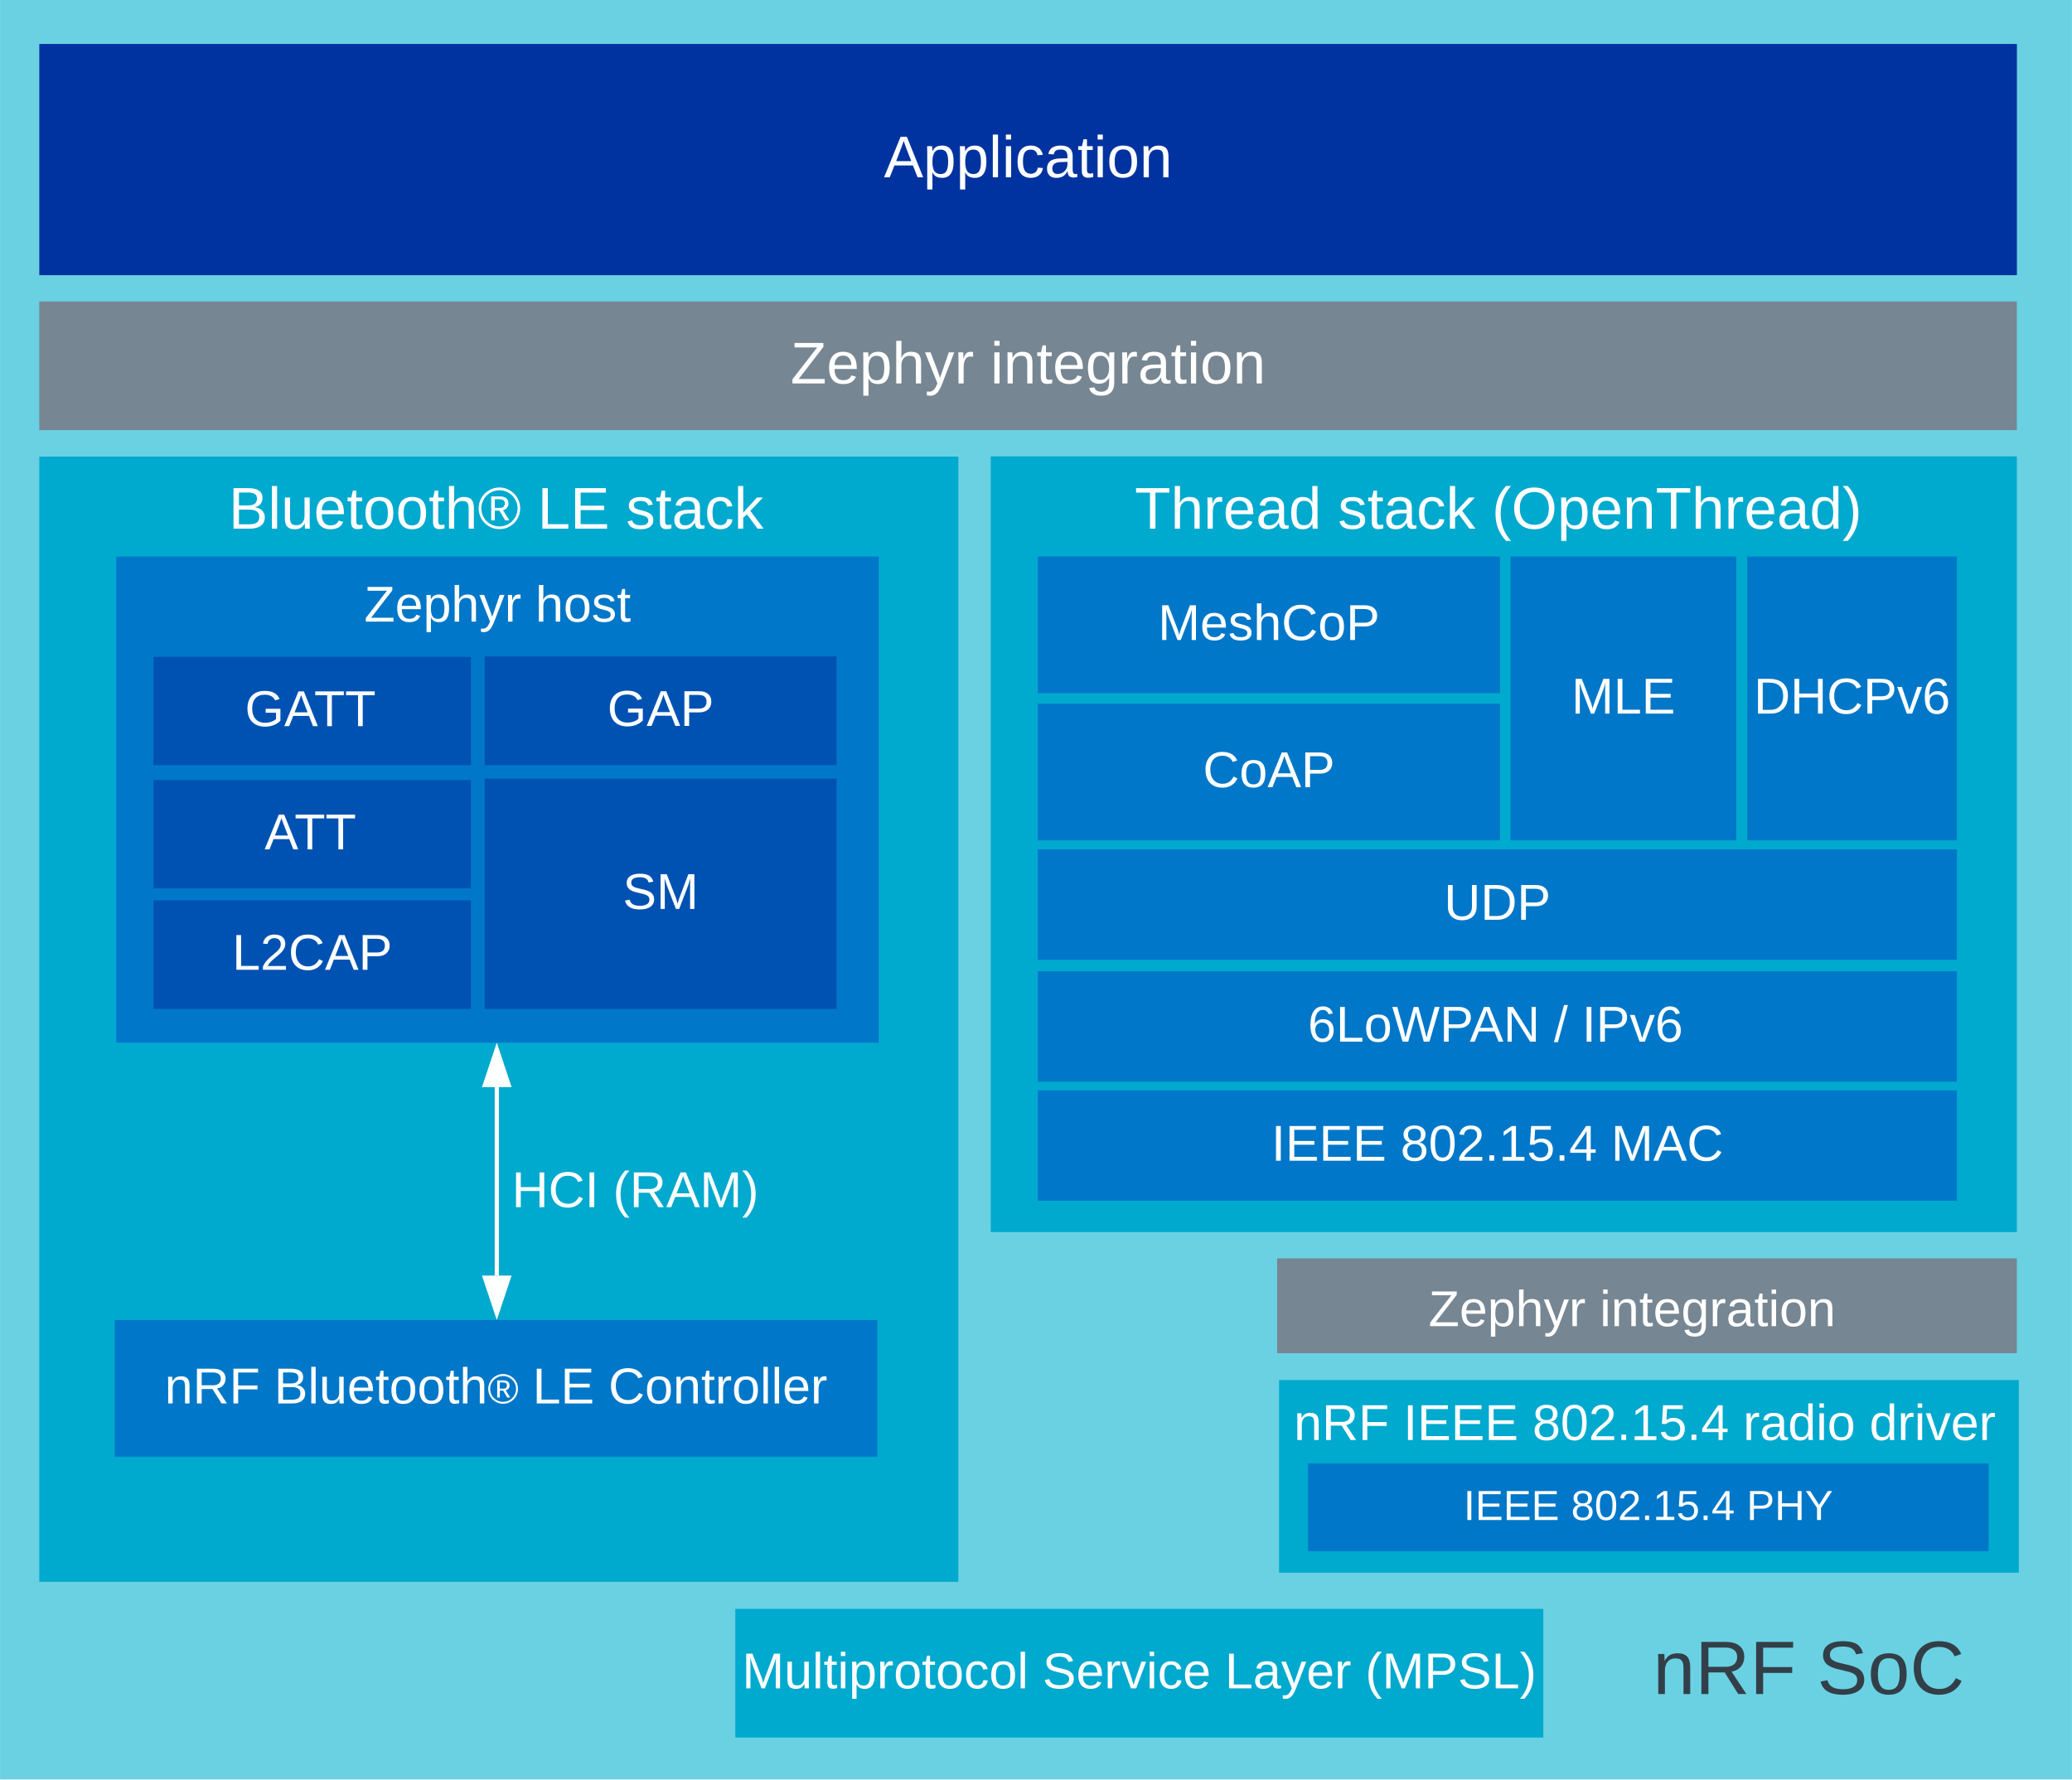
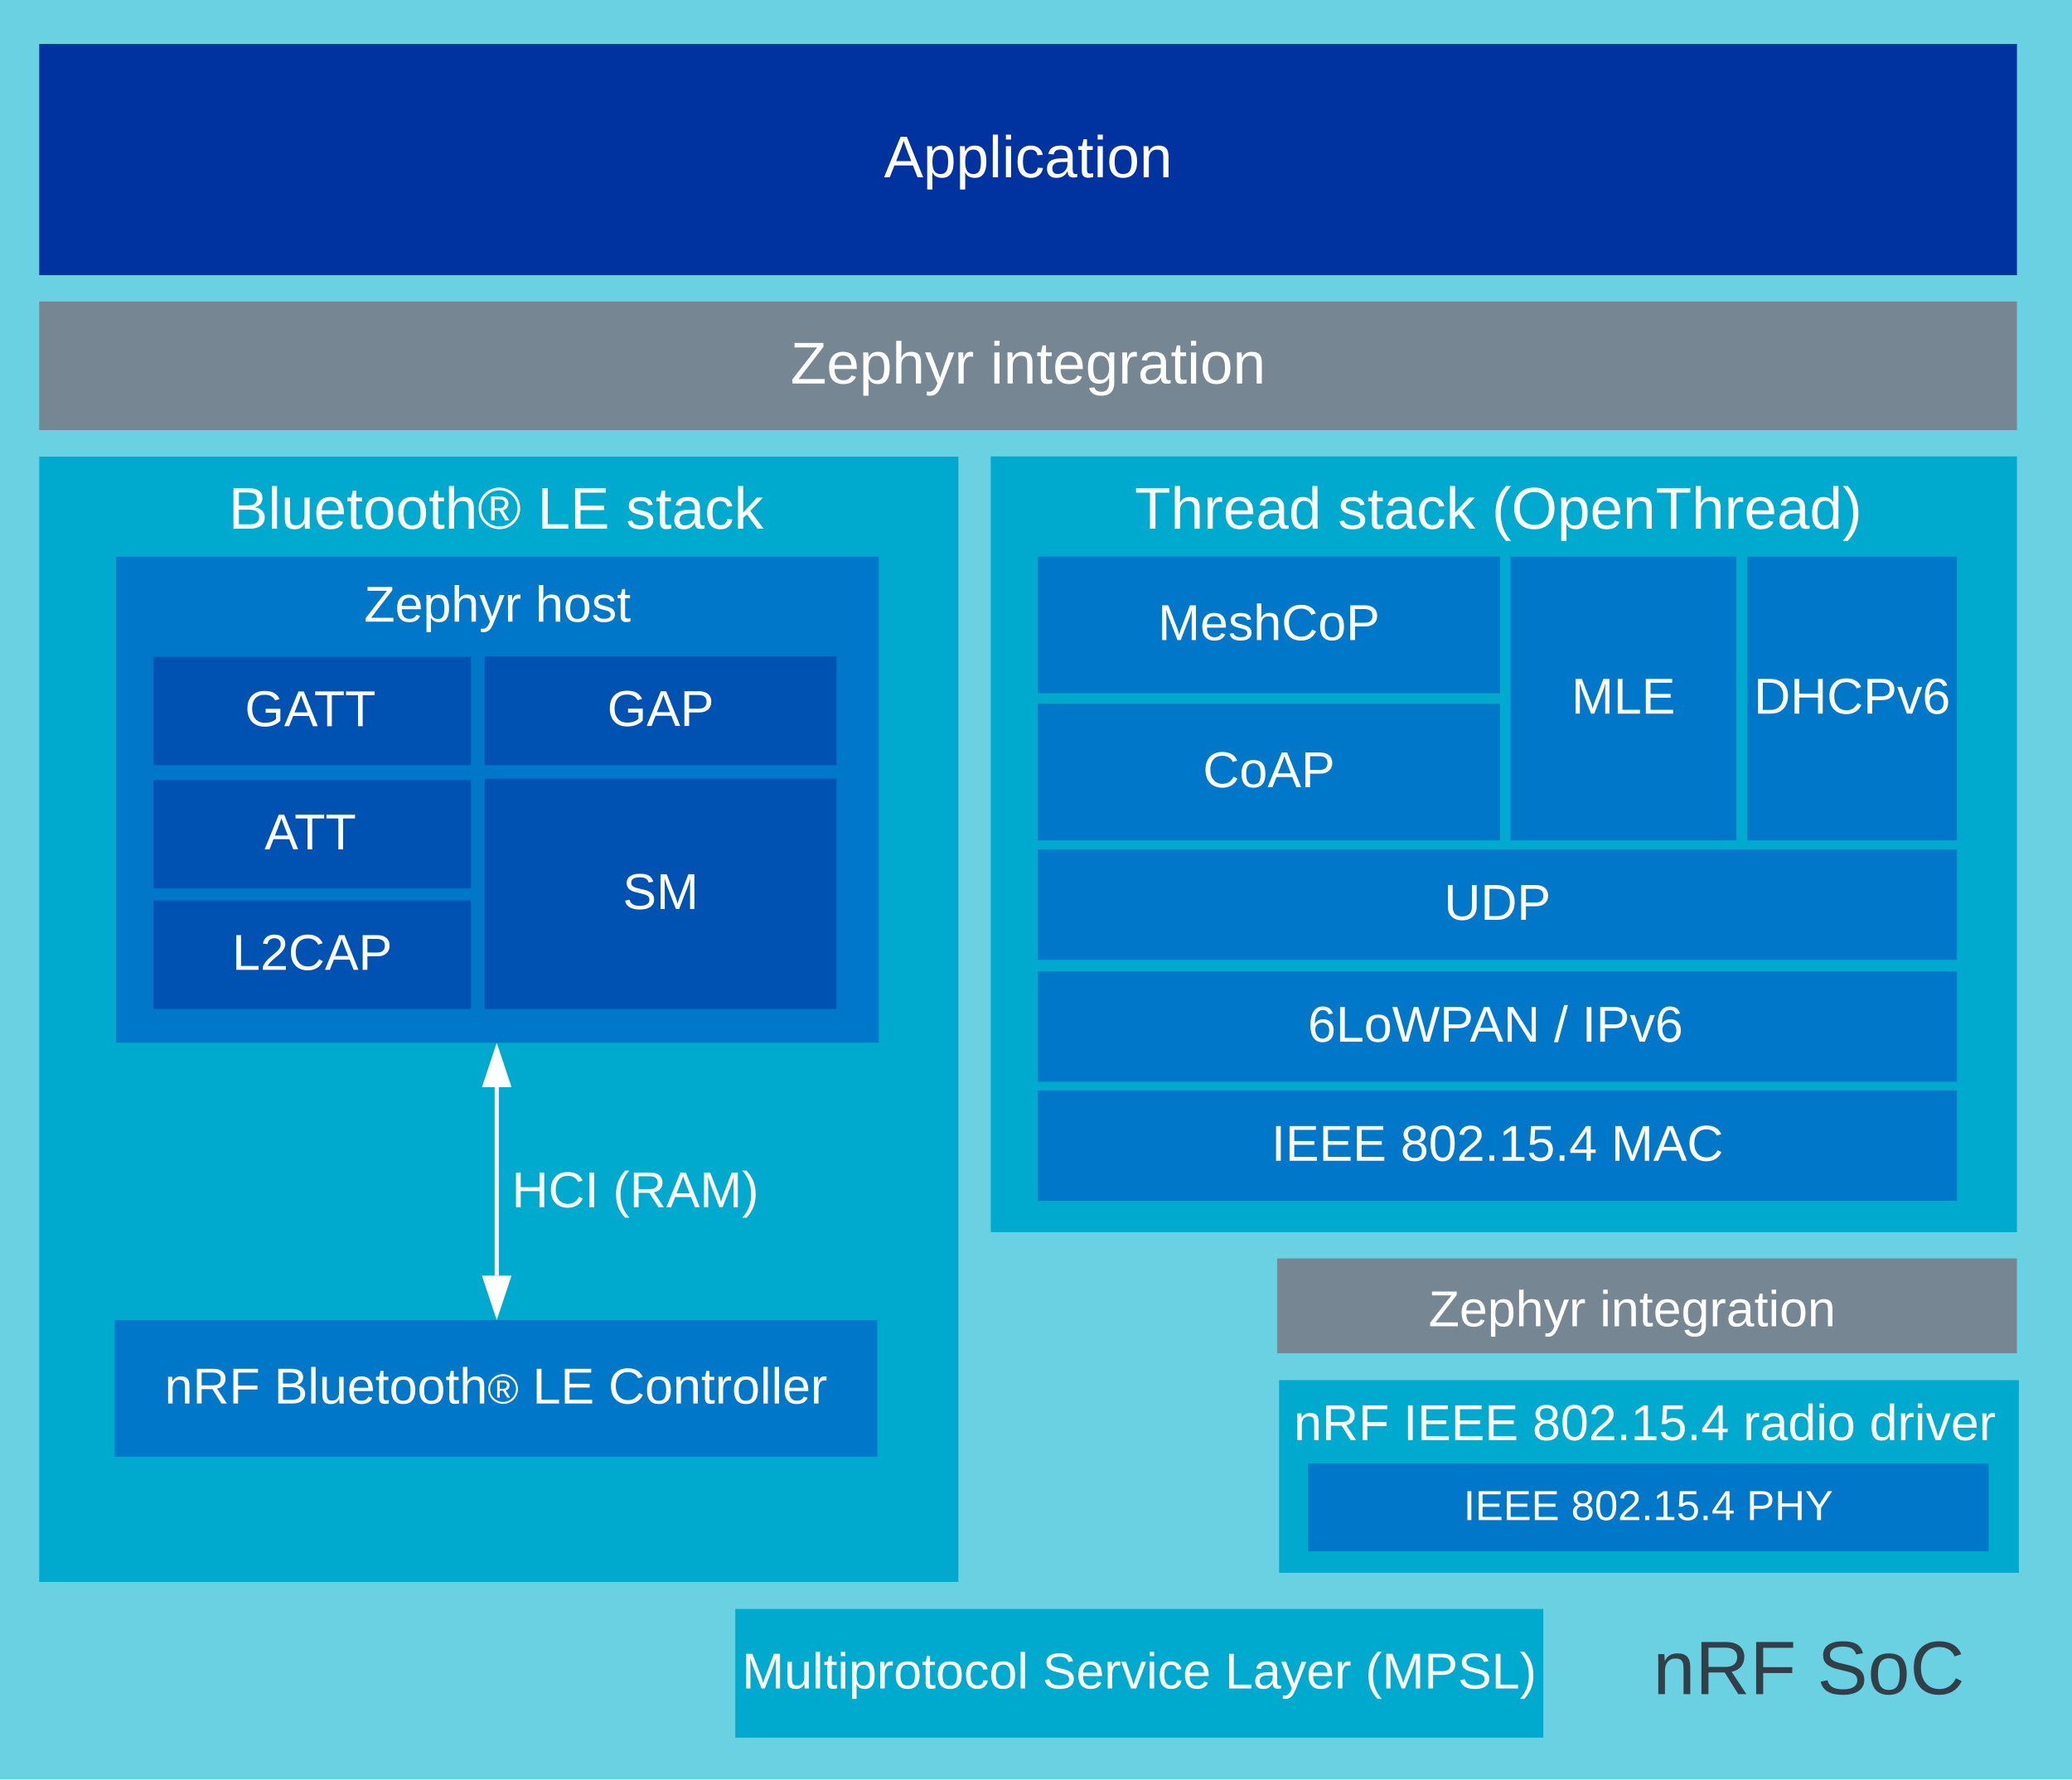
- <svg xmlns="http://www.w3.org/2000/svg" xmlns:xlink="http://www.w3.org/1999/xlink" width="6.837in" height="5.872in" viewBox="0 0 492.236 422.787" xml:space="preserve" color-interpolation-filters="sRGB" class="st16">
-   <style type="text/css">
- 	
- 		.st1 {fill:#6ad1e3;stroke:none;stroke-linecap:round;stroke-linejoin:round;stroke-width:0.75}
- 		.st2 {stroke:none;stroke-linecap:round;stroke-linejoin:round;stroke-width:0.75}
- 		.st3 {fill:#333f48;font-family:Arial;font-size:1.5em}
- 		.st4 {fill:#0033a0;stroke:none;stroke-width:1}
- 		.st5 {fill:#ffffff;font-family:Arial;font-size:1.167em}
- 		.st6 {fill:#00a9ce;stroke:none;stroke-width:1}
- 		.st7 {fill:#ffffff;font-family:Arial;font-size:1em}
- 		.st8 {fill:#0077c8;stroke:none;stroke-width:1}
- 		.st9 {font-size:0.833em}
- 		.st10 {fill:#768692;stroke:none;stroke-width:1}
- 		.st11 {marker-end:url(#mrkr13-49);marker-start:url(#mrkr13-47);stroke:#feffff;stroke-linecap:butt;stroke-width:1}
- 		.st12 {fill:#feffff;fill-opacity:1;stroke:#feffff;stroke-opacity:1;stroke-width:0.284}
- 		.st13 {fill:#0033a0;fill-opacity:0.55;stroke:none;stroke-linecap:round;stroke-linejoin:round;stroke-width:0.75}
- 		.st14 {fill:none;stroke:none;stroke-width:1}
- 		.st15 {fill:#ffffff;font-family:Arial;font-size:0.833em}
- 		.st16 {fill:none;fill-rule:evenodd;font-size:12px;overflow:visible;stroke-linecap:square;stroke-miterlimit:3}
- 	
- 	</style>
+ <svg xmlns="http://www.w3.org/2000/svg" xmlns:xlink="http://www.w3.org/1999/xlink" width="656.315" height="563.717" class="st16" color-interpolation-filters="sRGB" viewBox="0 0 492.236 422.787" xml:space="preserve">
+   <style type="text/css">.st1{fill:#6ad1e3}.st1,.st2{stroke:none;stroke-linecap:round;stroke-linejoin:round;stroke-width:.75}.st3{fill:#333f48;font-family:Arial;font-size:1.5em}.st4{fill:#0033a0;stroke:none;stroke-width:1}.st5{fill:#fff;font-family:Arial;font-size:1.167em}.st6{fill:#00a9ce;stroke:none;stroke-width:1}.st7{fill:#fff;font-family:Arial;font-size:1em}.st8{fill:#0077c8;stroke:none;stroke-width:1}.st9{font-size:.833em}.st10{fill:#768692;stroke:none;stroke-width:1}.st11,.st12{stroke:#feffff}.st11{marker-end:url(#mrkr13-49);marker-start:url(#mrkr13-47);stroke-linecap:butt;stroke-width:1}.st12{fill:#feffff;fill-opacity:1;stroke-opacity:1;stroke-width:.284}.st13{fill:#0033a0;fill-opacity:.55;stroke:none;stroke-linecap:round;stroke-linejoin:round;stroke-width:.75}.st14{fill:none;stroke:none;stroke-width:1}.st15{fill:#fff;font-family:Arial;font-size:.833em}.st16{fill:none;fill-rule:evenodd;font-size:12px;overflow:visible;stroke-linecap:square;stroke-miterlimit:3}</style>
  <defs id="Markers">
    <g id="lend13">
-       <path d="M 3 1 L 0 0 L 3 -1 L 3 1 " style="stroke:none" />
+       <path d="M 3 1 L 0 0 L 3 -1 L 3 1" style="stroke:none" />
    </g>
-     <marker id="mrkr13-47" class="st12" refX="10.2" orient="auto" markerUnits="strokeWidth" overflow="visible">
-       <use xlink:href="#lend13" transform="scale(3.52) " />
+     <marker id="mrkr13-47" class="st12" markerUnits="strokeWidth" orient="auto" overflow="visible" refX="10.2">
+       <use transform="scale(3.52)" xlink:href="#lend13" />
    </marker>
-     <marker id="mrkr13-49" class="st12" refX="-10.56" orient="auto" markerUnits="strokeWidth" overflow="visible">
-       <use xlink:href="#lend13" transform="scale(-3.52,-3.52) " />
+     <marker id="mrkr13-49" class="st12" markerUnits="strokeWidth" orient="auto" overflow="visible" refX="-10.56">
+       <use transform="scale(-3.52,-3.52)" xlink:href="#lend13" />
    </marker>
  </defs>
  <g>
    <g id="shape661-1">
      <path d="M492.24 0 L0 0 L0 422.79 L492.24 422.79 L492.24 0 Z" class="st1" />
    </g>
    <g id="shape662-3" transform="translate(374.155,-9.92126)">
      <path d="M111.13 391.32 L0 391.32 L0 422.79 L111.13 422.79 L111.13 391.32" class="st2" />
      <text x="18.55" y="412.45" class="st3">nRF SoC</text>
    </g>
    <g id="shape663-7" transform="translate(9.32043,-357.401)">
      <path d="M0 367.85 L0 422.79 L469.84 422.79 L469.84 367.85 L0 367.85 L0 367.85 Z" class="st4" />
      <text x="200.68" y="399.52" class="st5">Application</text>
    </g>
    <g id="shape665-10" transform="translate(9.32043,-46.9293)">
      <path d="M0 155.42 L0 422.79 L218.35 422.79 L218.35 155.42 L0 155.42 L0 155.42 Z" class="st6" />
    </g>
    <g id="shape666-12" transform="translate(27.2446,-290.132)">
      <path d="M181.18 400.31 L0 400.31 L0 422.79 L181.18 422.79 L181.18 400.31" class="st2" />
      <text x="27.06" y="415.75" class="st5">Bluetooth® LE stack</text>
    </g>
    <g id="shape667-16" transform="translate(235.371,-130.024)">
      <path d="M0 238.47 L0 422.79 L243.78 422.79 L243.78 238.47 L0 238.47 L0 238.47 Z" class="st6" />
    </g>
    <g id="shape668-18" transform="translate(246.983,-290.132)">
      <path d="M217.92 400.31 L0 400.31 L0 422.79 L217.92 422.79 L217.92 400.31" class="st2" />
      <text x="22.59" y="415.75" class="st5">Thread stack (OpenThread)</text>
    </g>
    <g id="shape685-22" transform="translate(174.683,-9.92126)">
-       <rect x="0" y="392.216" width="191.955" height="30.572" class="st6" />
+       <rect width="191.955" height="30.572" x="0" y="392.216" class="st6" />
      <text x="1.61" y="411.1" class="st7">Multiprotocol Service Layer (MPSL)</text>
    </g>
    <g id="shape686-25" transform="translate(27.2446,-76.67)">
-       <rect x="0" y="390.322" width="181.178" height="32.465" class="st8" />
+       <rect width="181.178" height="32.465" x="0" y="390.322" class="st8" />
      <text x="11.87" y="410.15" class="st7">nRF Bluetooth<tspan class="st9">®</tspan> LE Controller</text>
    </g>
    <g id="shape698-29" transform="translate(119.18,-132.801)">
      <path d="M63.5 409.3 L0 409.3 L0 422.79 L63.5 422.79 L63.5 409.3" class="st2" />
      <text x="2.42" y="419.64" class="st7">HCI (RAM)</text>
    </g>
    <g id="shape699-33" transform="translate(9.31215,-320.585)">
      <path d="M0 392.22 L0 422.79 L469.84 422.79 L469.84 392.22 L0 392.22 L0 392.22 Z" class="st10" />
      <text x="178.5" y="411.7" class="st5">Zephyr integration</text>
    </g>
    <g id="group701-36" transform="translate(303.403,-98.7481)">
      <g id="shape702-37" transform="translate(1.79057E-12,-2.50527)">
-         <rect x="0" y="400.261" width="175.748" height="22.526" class="st10" />
+         <rect width="175.748" height="22.526" x="0" y="400.261" class="st10" />
      </g>
      <g id="shape701-39">
        <text x="35.98" y="413.87" class="st7">Zephyr integration</text>
      </g>
    </g>
    <g id="shape766-41" transform="translate(110.922,-175.036)">
      <path d="M7.09 432.99 L7.09 433.35 L7.09 478.13" class="st11" />
    </g>
    <g id="group779-50" transform="translate(246.556,-137.48)">
      <g id="shape669-51">
        <path d="M218.35 396.57 L0 396.57 L0 422.79 L218.35 422.79 L218.35 396.57 Z" class="st8" />
        <text x="55.48" y="413.28" class="st7">IEEE 802.15.4 MAC</text>
      </g>
      <g id="shape671-54" transform="translate(1.43885E-13,-57.252)">
        <path d="M218.35 396.57 L0 396.57 L0 422.79 L218.35 422.79 L218.35 396.57 Z" class="st8" />
        <text x="96.51" y="413.28" class="st7">UDP</text>
      </g>
      <g id="shape673-57" transform="translate(1.43885E-13,-28.2893)">
        <path d="M218.35 396.57 L0 396.57 L0 422.79 L218.35 422.79 L218.35 396.57 Z" class="st8" />
        <text x="64.15" y="413.28" class="st7">6LoWPAN / IPv6</text>
      </g>
      <g id="shape675-60" transform="translate(3.19744E-14,-85.6295)">
        <path d="M109.8 390.32 L0 390.32 L0 422.79 L109.8 422.79 L109.8 390.32 Z" class="st8" />
        <text x="39.22" y="410.15" class="st7">CoAP</text>
      </g>
      <g id="shape677-63" transform="translate(3.19744E-14,-120.592)">
        <path d="M109.8 390.32 L0 390.32 L0 422.79 L109.8 422.79 L109.8 390.32 Z" class="st8" />
        <text x="28.55" y="410.15" class="st7">MeshCoP</text>
      </g>
      <g id="shape679-66" transform="translate(112.292,-85.6295)">
        <path d="M0 422.79 L0 355.36 L53.65 355.36 L53.65 422.79 L0 422.79 Z" class="st8" />
        <text x="14.49" y="392.67" class="st7">MLE</text>
      </g>
      <g id="shape681-69" transform="translate(168.554,-85.6295)">
        <path d="M0 422.79 L0 355.36 L49.79 355.36 L49.79 422.79 L0 422.79 Z" class="st8" />
        <text x="1.56" y="392.67" class="st7">DHCPv6</text>
      </g>
    </g>
    <g id="group780-72" transform="translate(27.5934,-170.181)">
      <g id="shape683-73" transform="translate(0,-4.85509)">
-         <rect x="0" y="307.286" width="181.178" height="115.501" class="st8" />
+         <rect width="181.178" height="115.501" x="0" y="307.286" class="st8" />
      </g>
      <g id="shape687-75" transform="translate(8.8633,-12.8723)">
        <path d="M75.42 397 L0 397 L0 422.79 L75.42 422.79 L75.42 397 Z" class="st13" />
        <text x="18.7" y="413.49" class="st7">L2CAP</text>
      </g>
      <g id="shape689-78" transform="translate(8.8633,-70.7977)">
        <path d="M75.42 397.04 L0 397.04 L0 422.79 L75.42 422.79 L75.42 397.04 Z" class="st13" />
        <text x="21.71" y="413.52" class="st7">GATT</text>
      </g>
      <g id="shape691-81" transform="translate(8.8633,-41.5236)">
        <path d="M75.42 397.04 L0 397.04 L0 422.79 L75.42 422.79 L75.42 397.04 Z" class="st13" />
        <text x="26.38" y="413.52" class="st7">ATT</text>
      </g>
      <g id="shape693-84" transform="translate(87.5425,-70.7977)">
        <path d="M83.6 396.95 L0 396.95 L0 422.79 L83.6 422.79 L83.6 396.95 Z" class="st13" />
        <text x="29.13" y="413.47" class="st7">GAP</text>
      </g>
      <g id="shape695-87" transform="translate(87.5425,-12.8723)">
        <path d="M83.6 368.08 L0 368.08 L0 422.79 L83.6 422.79 L83.6 368.08 Z" class="st13" />
        <text x="32.8" y="399.03" class="st7">SM</text>
      </g>
      <g id="shape764-90" transform="translate(6.39488E-14,-96.209)">
-         <rect x="0" y="403.304" width="181.178" height="19.483" class="st14" />
+         <rect width="181.178" height="19.483" x="0" y="403.304" class="st14" />
        <text x="58.91" y="414.1" class="st7">Zephyr host</text>
      </g>
    </g>
    <g id="group783-93" transform="translate(303.869,-49.0956)">
      <g id="shape703-94">
        <path d="M175.75 377.02 L0 377.02 L0 422.79 L175.75 422.79 L175.75 377.02 Z" class="st6" />
      </g>
      <g id="shape704-96" transform="translate(6.55476E-13,-29.1778)">
        <path d="M173.78 410.89 L0 410.89 L0 422.79 L173.78 422.79 L173.78 410.89" class="st2" />
        <text x="3.51" y="420.44" class="st7">nRF IEEE 802.15.4 radio driver</text>
      </g>
      <g id="shape705-100" transform="translate(6.89209,-5.1132)">
        <path d="M161.67 401.96 L0 401.96 L0 422.79 L161.67 422.79 L161.67 401.96 Z" class="st8" />
        <text x="36.92" y="415.38" class="st15">IEEE 802.15.4 PHY</text>
      </g>
    </g>
  </g>
</svg>
